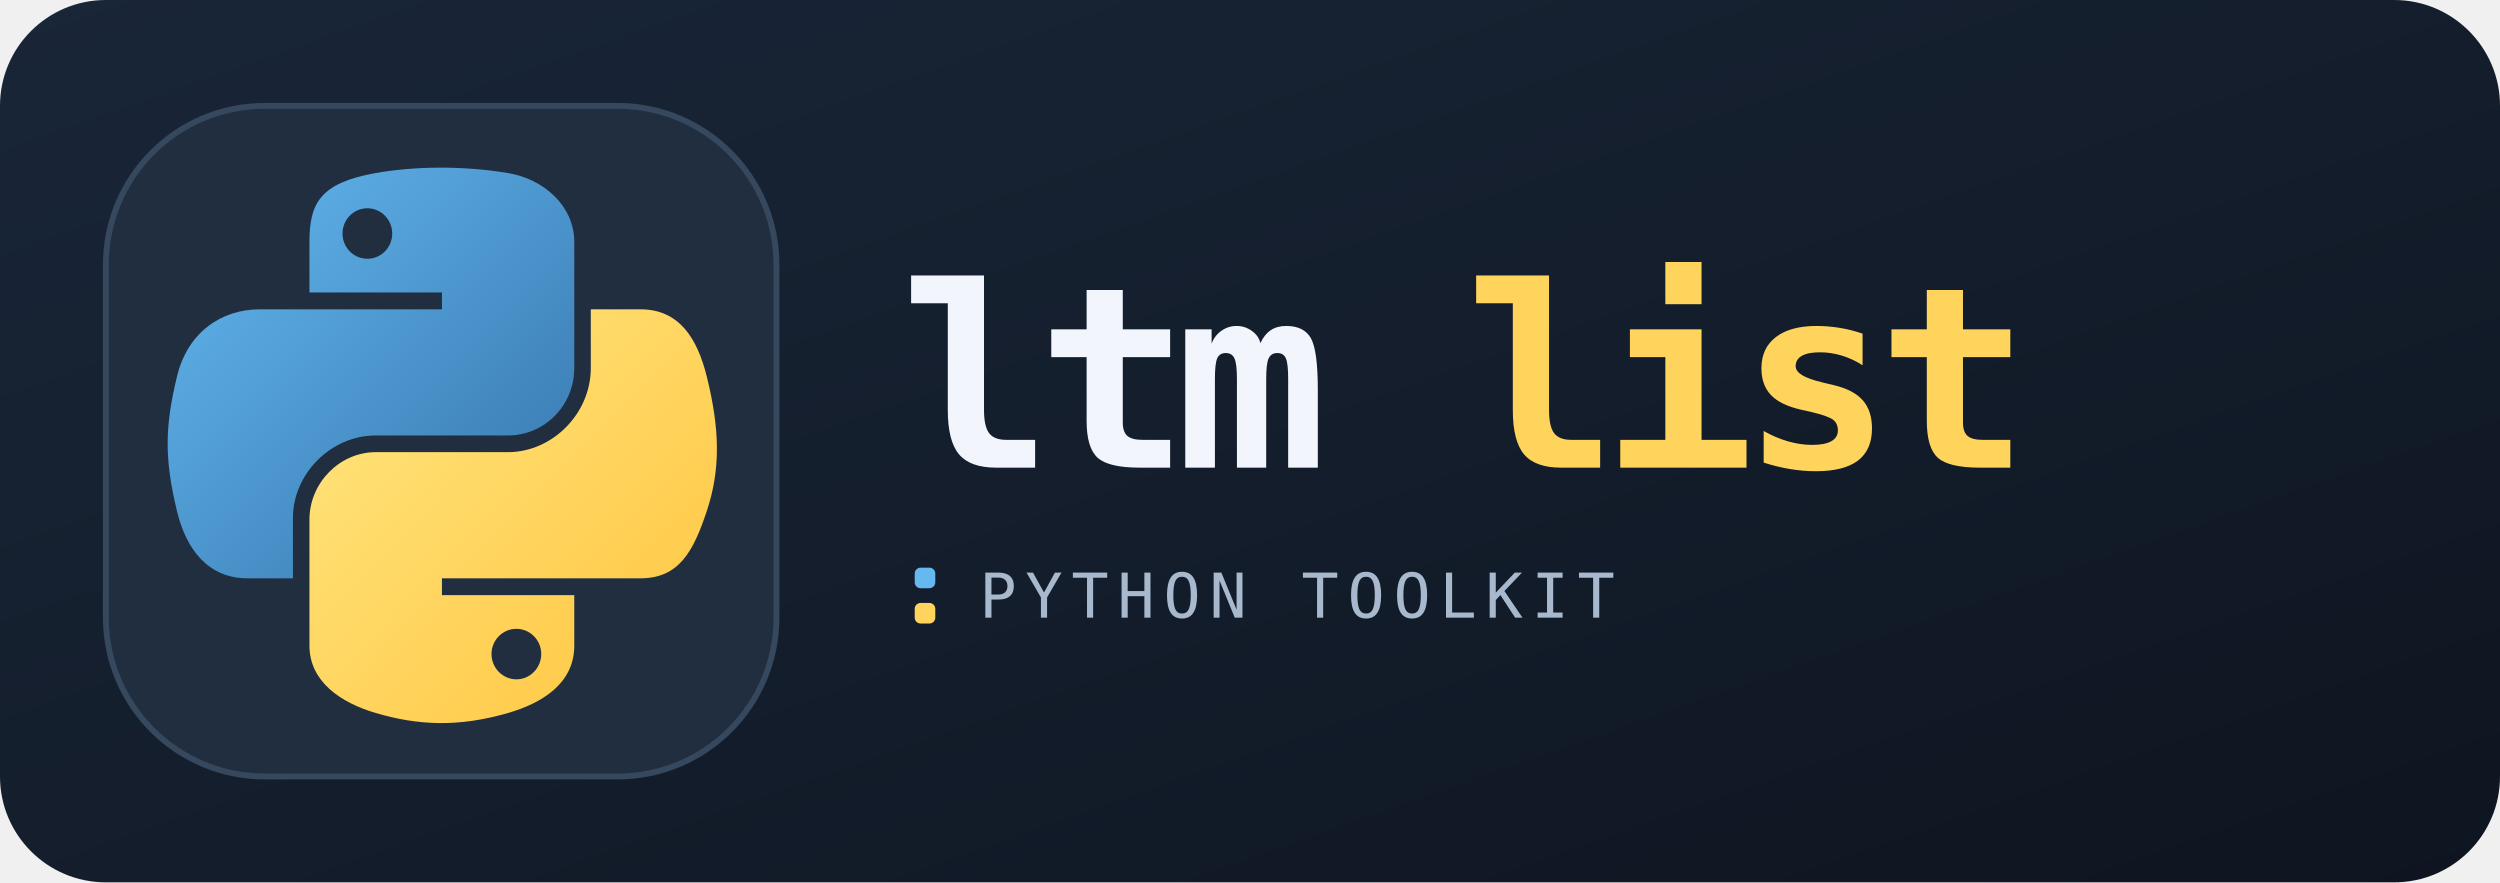
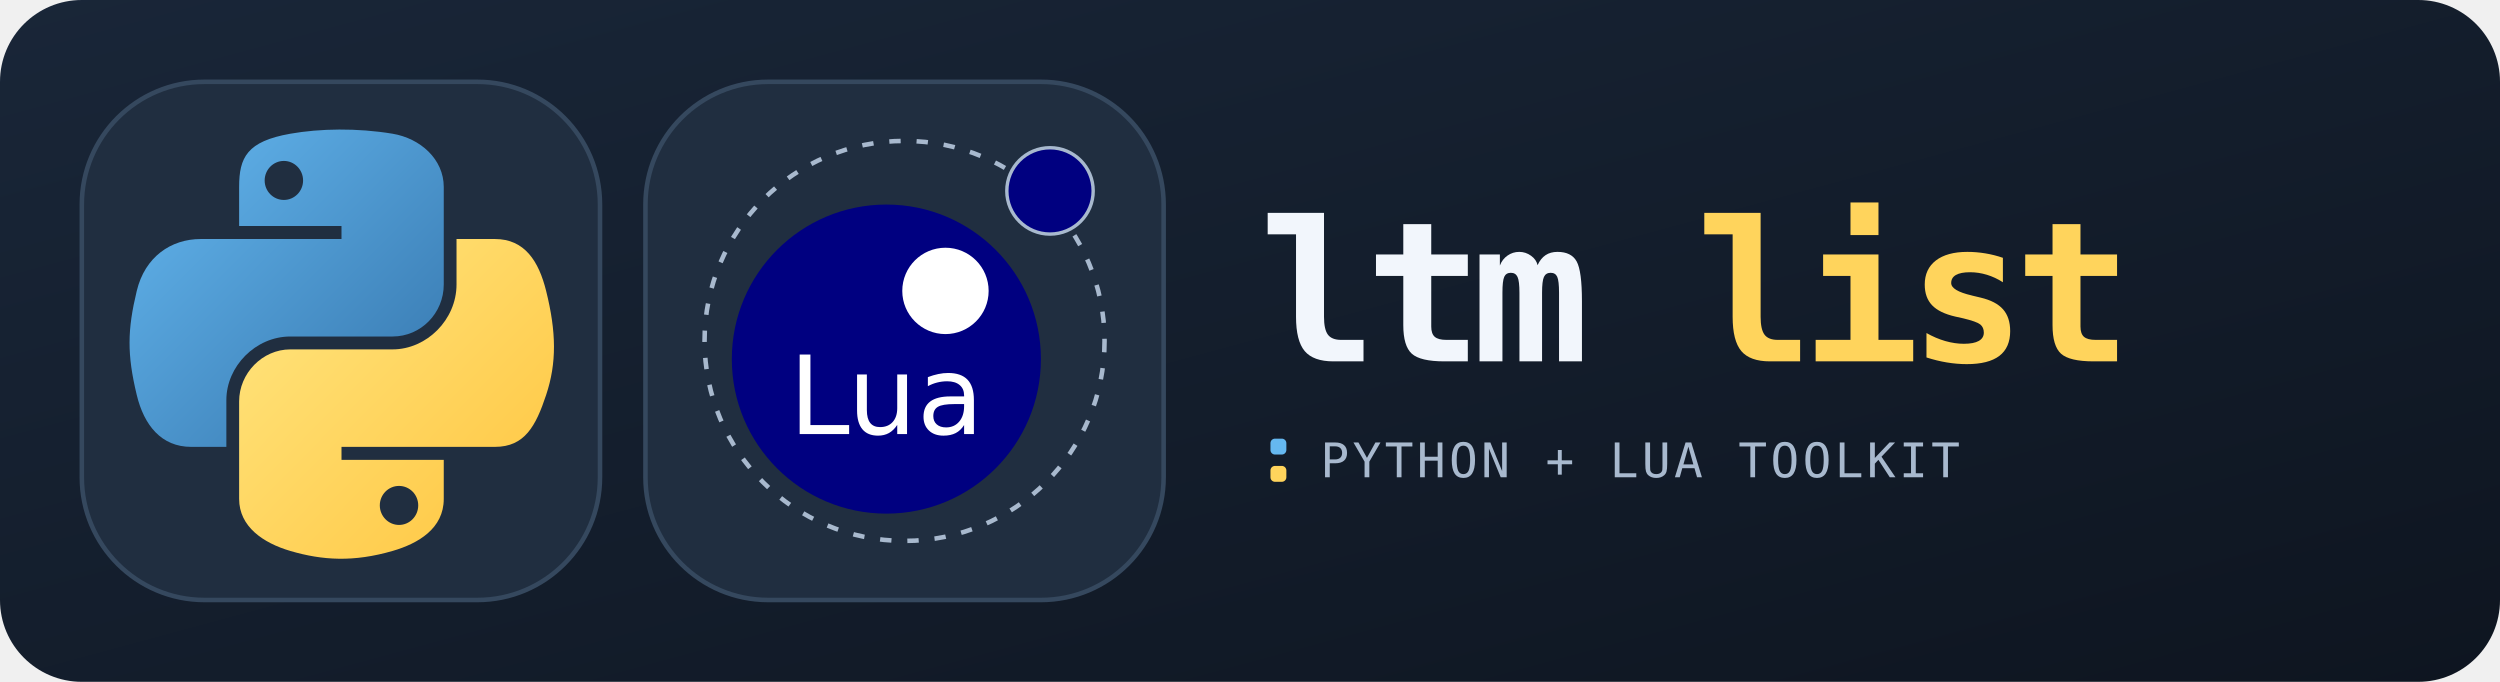
- <svg xmlns="http://www.w3.org/2000/svg" width="850" height="300" viewBox="0 0 850 300" role="img" aria-labelledby="title desc">
+ <svg xmlns="http://www.w3.org/2000/svg" width="1100" height="300" viewBox="0 0 1100 300" role="img" aria-labelledby="title desc">
  <defs>
    <linearGradient id="background" x1="0" y1="0" x2="1" y2="1">
      <stop offset="0" stop-color="#192638" />
      <stop offset="1" stop-color="#0E1520" />
    </linearGradient>
    <linearGradient id="blue" x1="0" y1="0" x2="1" y2="1">
      <stop offset="0" stop-color="#65B8F0" />
      <stop offset="1" stop-color="#3474AB" />
    </linearGradient>
    <linearGradient id="yellow" x1="0" y1="0" x2="1" y2="1">
      <stop offset="0" stop-color="#FFE783" />
      <stop offset="1" stop-color="#FFC43D" />
    </linearGradient>
  </defs>
-   <rect width="850" height="300" rx="36" fill="url(#background)" />
+   <rect width="1100" height="300" rx="36" fill="url(#background)" />
  <rect x="36" y="36" width="228" height="228" rx="54" fill="#202E40" stroke="#35485E" stroke-width="2" />
  <g transform="translate(57 57) scale(1.68)">
    <path fill="url(#blue)" d="           M 54.919 0           C 50.335 0.021 45.957 0.412 42.106 1.094           C 30.759 3.099 28.7 7.297 28.7 15.039           V 25.264           H 55.512           V 28.672           H 18.637           C 10.844 28.672 4.02 33.356 1.887 42.266           C -0.573 52.479 -0.682 58.852 1.887 69.516           C 3.792 77.453 8.342 83.109 16.137 83.109           H 25.356           V 70.859           C 25.356 62.009 33.013 54.203 42.106 54.203           H 68.887           C 76.342 54.203 82.294 48.065 82.294 40.578           V 15.039           C 82.294 7.77 76.162 2.31 68.887 1.094           C 64.282 0.327 59.502 -0.021 54.919 0           Z            M 40.419 8.219           C 43.188 8.219 45.45 10.519 45.45 13.344           C 45.45 16.159 43.188 18.438 40.419 18.438           C 37.64 18.438 35.387 16.159 35.387 13.344           C 35.387 10.519 37.64 8.219 40.419 8.219           Z" />
    <path fill="url(#yellow)" d="           M 85.637 28.672           V 40.578           C 85.637 49.809 77.812 57.578 68.887 57.578           H 42.106           C 34.77 57.578 28.7 63.857 28.7 71.203           V 96.742           C 28.7 104.011 35.021 108.286 42.106 110.367           C 50.59 112.862 58.725 113.312 68.887 110.367           C 75.637 108.413 82.294 104.48 82.294 96.742           V 86.516           H 55.512           V 83.109           H 95.7           C 103.493 83.109 106.397 77.673 109.106 69.516           C 111.904 61.118 111.785 53.041 109.106 42.266           C 107.181 34.508 103.503 28.672 95.7 28.672           Z            M 70.575 93.336           C 73.354 93.336 75.606 95.615 75.606 98.43           C 75.606 101.255 73.354 103.555 70.575 103.555           C 67.806 103.555 65.544 101.255 65.544 98.43           C 65.544 95.615 67.806 93.336 70.575 93.336           Z" />
  </g>
-   <text x="306" y="159" font-family="DejaVu Sans Mono, Consolas, monospace" font-size="86" font-weight="700" letter-spacing="-5" fill="#F2F6FC">ltm <tspan fill="#FFD45C">list</tspan>
+   <rect x="284" y="36" width="228" height="228" rx="54" fill="#202E40" stroke="#35485E" stroke-width="2" />
+   <g transform="translate(284 36)">
+     <circle cx="114" cy="114" r="88" fill="none" stroke="#A8B9CE" stroke-width="2" stroke-dasharray="5 7" />
+     <circle cx="106" cy="122" r="68" fill="#000080" />
+     <circle cx="132" cy="92" r="19" fill="#FFFFFF" />
+     <circle cx="178" cy="48" r="19" fill="#000080" stroke="#A8B9CE" stroke-width="1.5" />
+     <text x="106" y="155" text-anchor="middle" font-family="DejaVu Sans, Arial, sans-serif" font-size="48" fill="#FFFFFF">Lua</text>
+   </g>
+   <text x="554" y="159" font-family="DejaVu Sans Mono, Consolas, monospace" font-size="86" font-weight="700" letter-spacing="-5" fill="#F2F6FC">ltm <tspan fill="#FFD45C">list</tspan>
  </text>
-   <g transform="translate(311 193)">
+   <g transform="translate(559 193)">
    <rect width="7" height="7" rx="2" fill="#65B8F0" />
    <rect y="12" width="7" height="7" rx="2" fill="#FFD45C" />
-     <text x="22" y="17" font-family="DejaVu Sans Mono, Consolas, monospace" font-size="21" font-weight="500" letter-spacing="3" fill="#A8B9CE">PYTHON TOOLKIT</text>
+     <text x="22" y="17" font-family="DejaVu Sans Mono, Consolas, monospace" font-size="21" font-weight="500" letter-spacing="1.5" fill="#A8B9CE">PYTHON + LUA TOOLKIT</text>
  </g>
</svg>
